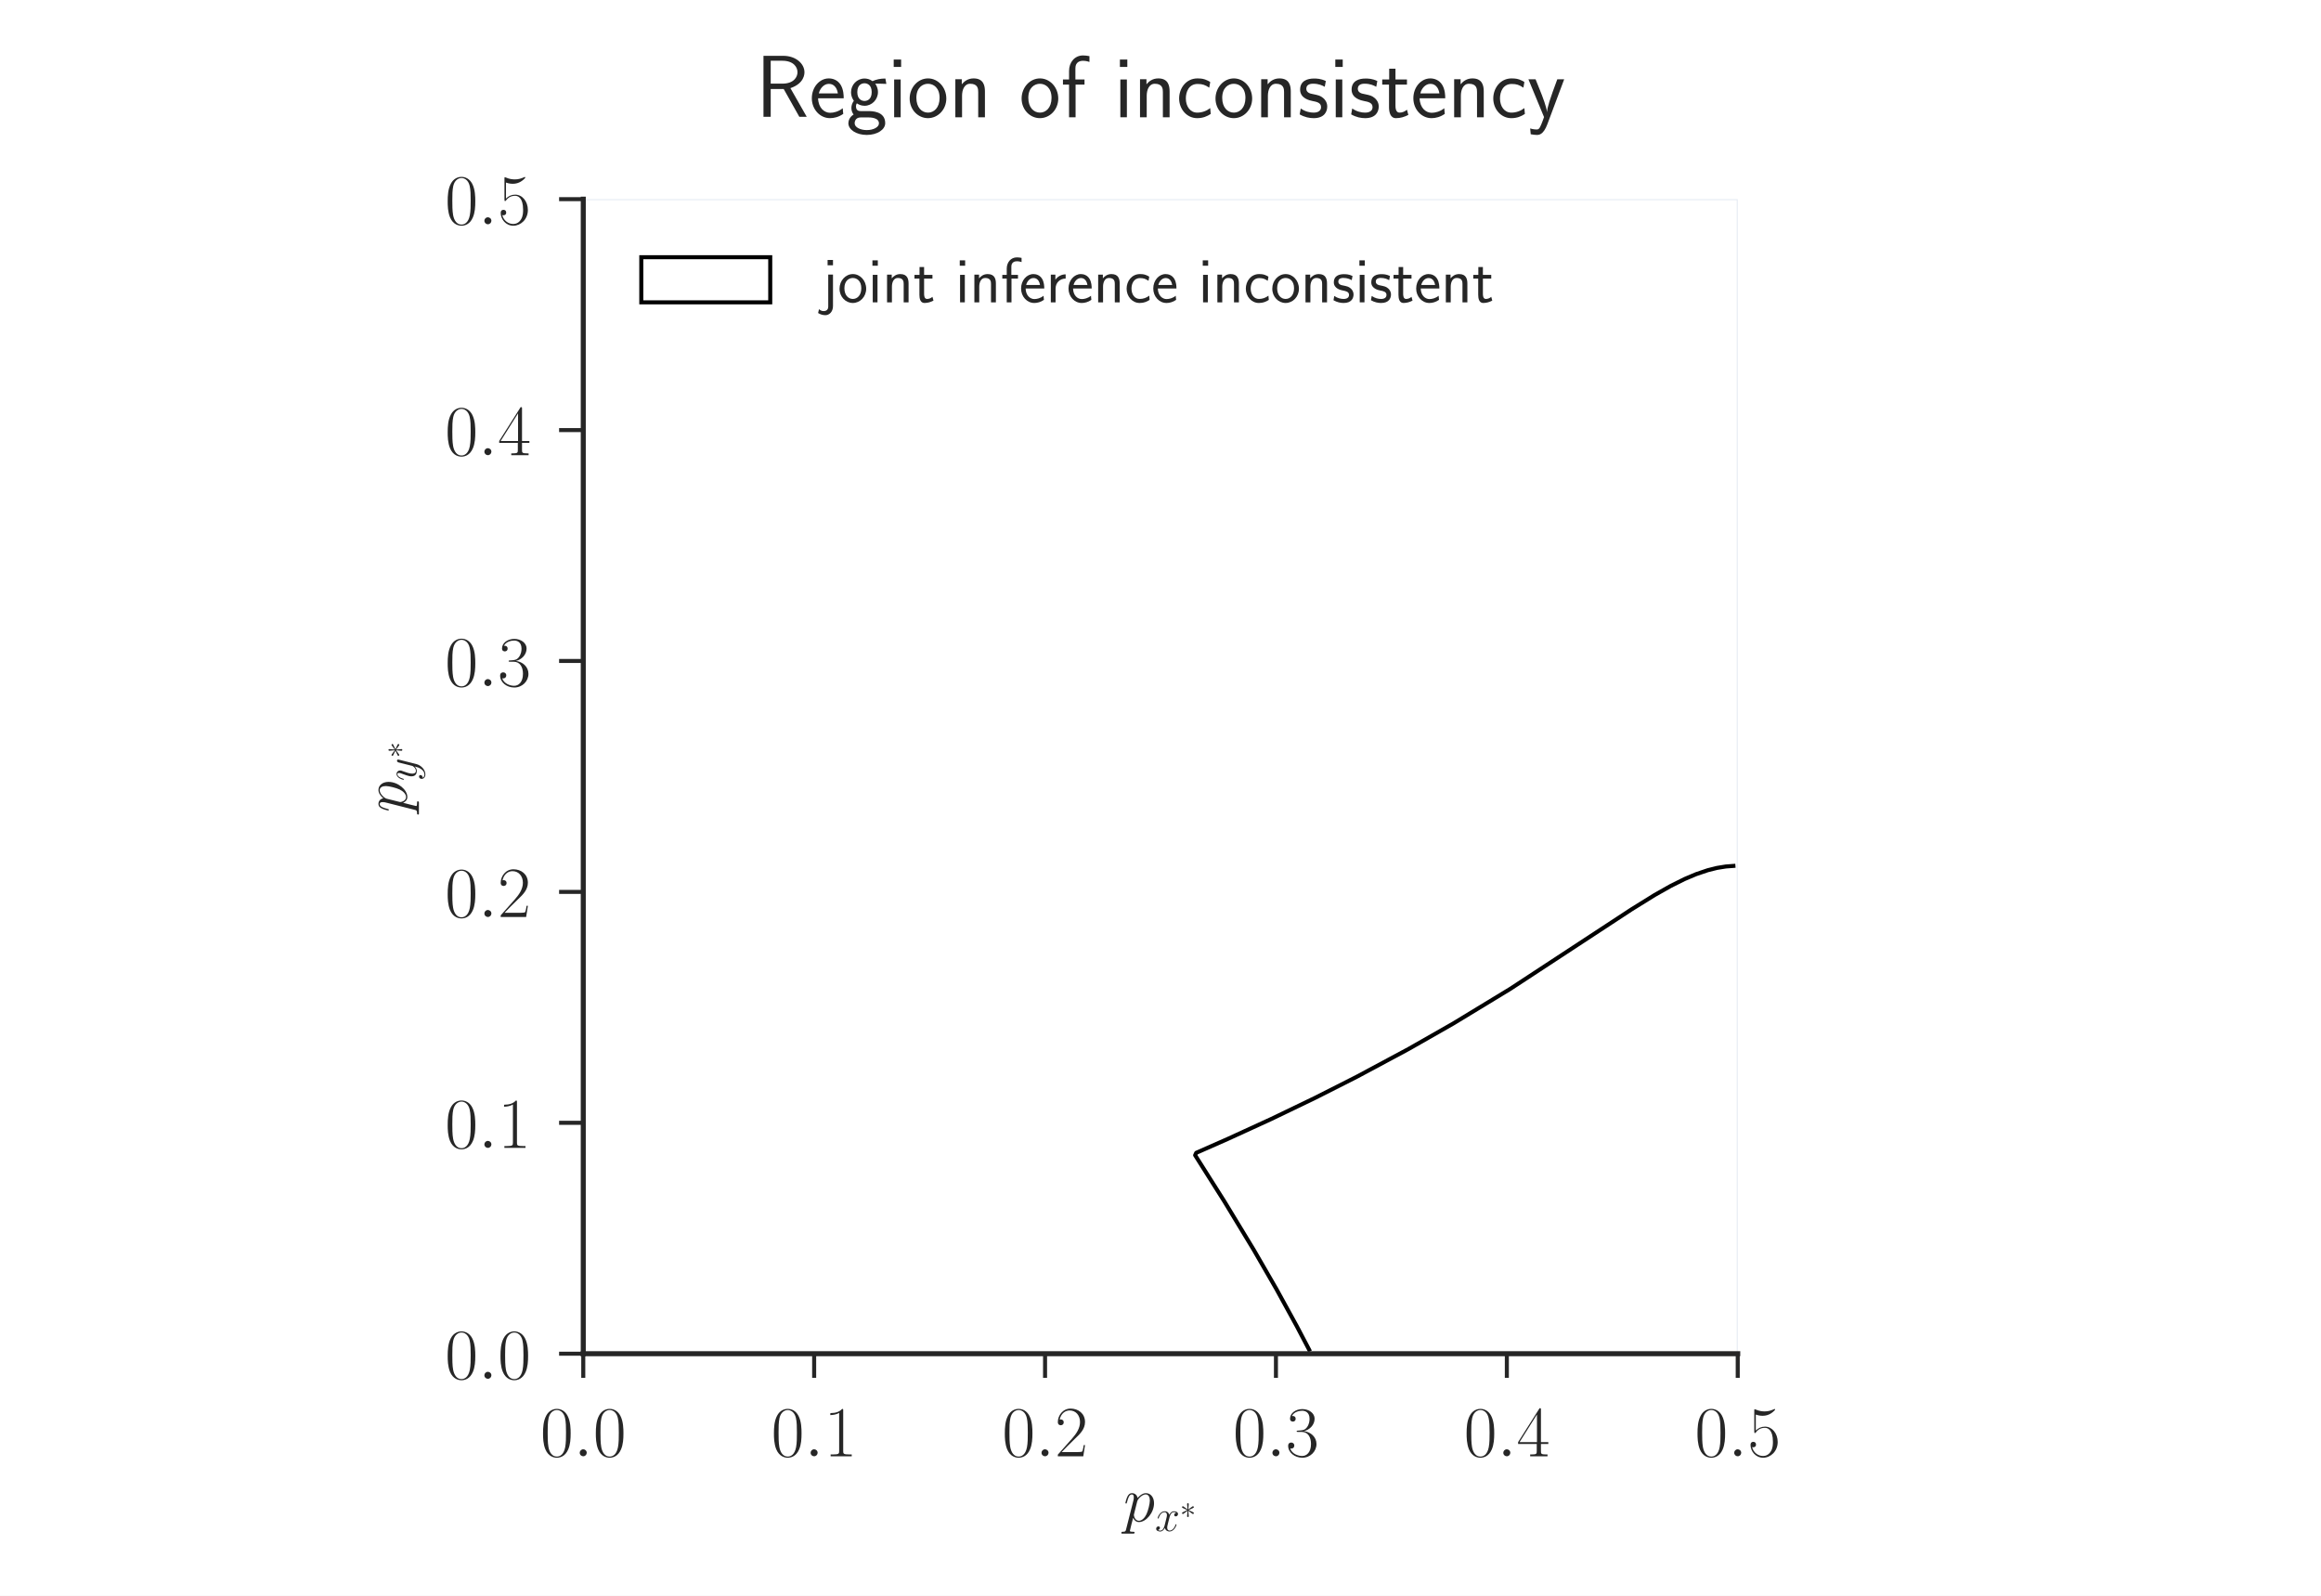
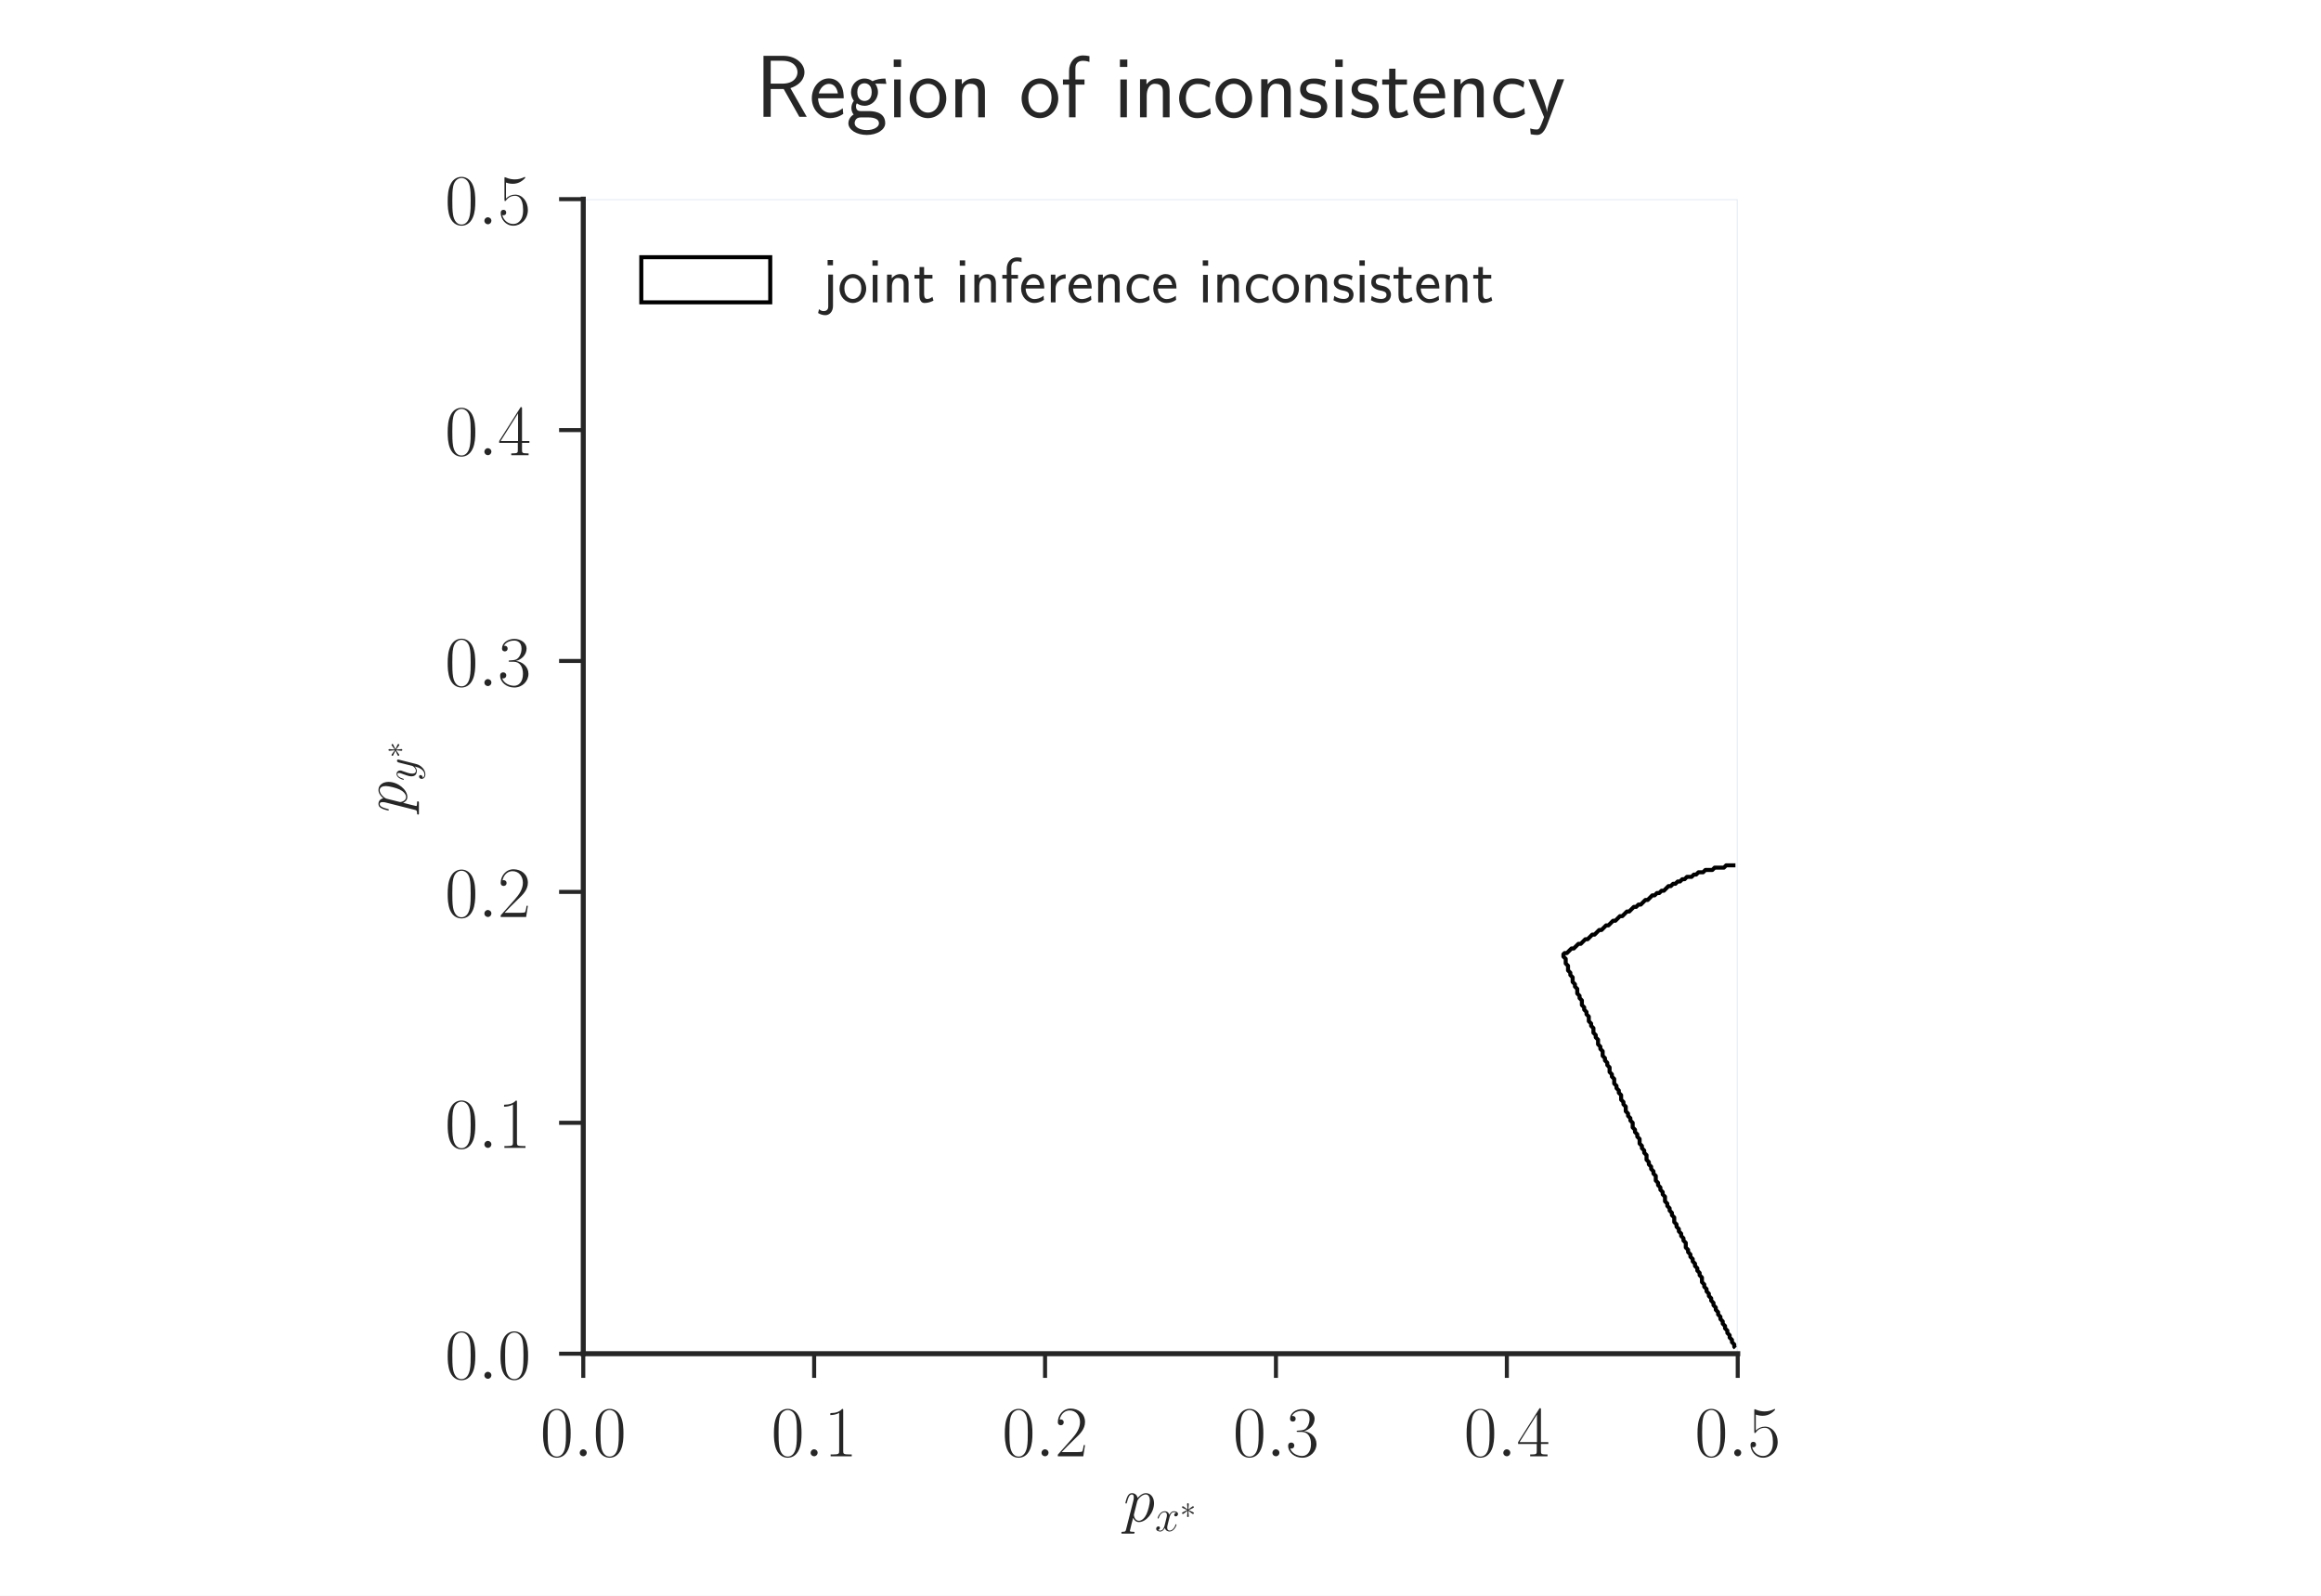
<svg xmlns="http://www.w3.org/2000/svg" xmlns:xlink="http://www.w3.org/1999/xlink" height="396pt" version="1.1" viewBox="0 0 576 396" width="576pt">
  <defs>
    <style type="text/css">
*{stroke-linecap:butt;stroke-linejoin:round;}
  </style>
  </defs>
  <g id="figure_1">
    <g id="patch_1">
      <path d="M 0 396  L 576 396  L 576 0  L 0 0  z " style="fill:#ffffff;" />
    </g>
    <g id="axes_1">
      <g id="patch_2">
        <path d="M 144.749 335.93  L 431.251 335.93  L 431.251 49.427  L 144.749 49.427  z " style="fill:#ffffff;" />
      </g>
      <g id="matplotlib.axis_1">
        <g id="xtick_1">
          <g id="line2d_1">
            <defs>
-               <path d="M 0 0  L 0 6  " id="m525b0f7410" style="stroke:#262626;" />
-             </defs>
-             <g>
-               <use style="fill:#262626;stroke:#262626;" x="144.749" xlink:href="#m525b0f7410" y="335.93" />
+               <path d="M 0 0  L 0 6  " id="m9c1bd4718e" style="stroke:#262626;" />
+             </defs>
+             <g>
+               <use style="fill:#262626;stroke:#262626;" x="144.749" xlink:href="#m9c1bd4718e" y="335.93" />
            </g>
          </g>
          <g id="text_1">
            <defs>
              <path d="M 42 31.641  C 42 37.75 41.906 48.125 37.703 56.109  C 34 63.109 28.094 65.594 22.906 65.594  C 18.094 65.594 12 63.406 8.203 56.203  C 4.203 48.719 3.797 39.438 3.797 31.641  C 3.797 25.953 3.906 17.281 7 9.672  C 11.297 -0.609 19 -2 22.906 -2  C 27.5 -2 34.5 -0.109 38.594 9.375  C 41.594 16.281 42 24.359 42 31.641  M 22.906 -0.406  C 16.5 -0.406 12.703 5.078 11.297 12.688  C 10.203 18.562 10.203 27.156 10.203 32.75  C 10.203 40.438 10.203 46.828 11.5 52.922  C 13.406 61.391 19 64 22.906 64  C 27 64 32.297 61.297 34.203 53.125  C 35.5 47.438 35.594 40.734 35.594 32.75  C 35.594 26.25 35.594 18.266 34.406 12.375  C 32.297 1.484 26.406 -0.406 22.906 -0.406  " id="CMR17-48" />
              <path d="M 18.406 4.797  C 18.406 7.688 16 9.672 13.594 9.672  C 10.703 9.672 8.703 7.281 8.703 4.891  C 8.703 2 11.094 0 13.5 0  C 16.406 0 18.406 2.391 18.406 4.797  " id="CMMI12-58" />
            </defs>
            <g style="fill:#262626;" transform="translate(134.0855 361.3829)scale(0.18 -0.18)">
              <use transform="scale(0.996264)" xlink:href="#CMR17-48" />
              <use transform="translate(45.69048 0)scale(0.996264)" xlink:href="#CMMI12-58" />
              <use transform="translate(72.78765 0)scale(0.996264)" xlink:href="#CMR17-48" />
            </g>
          </g>
        </g>
        <g id="xtick_2">
          <g id="line2d_2">
            <g>
-               <use style="fill:#262626;stroke:#262626;" x="202.049" xlink:href="#m525b0f7410" y="335.93" />
+               <use style="fill:#262626;stroke:#262626;" x="202.049" xlink:href="#m9c1bd4718e" y="335.93" />
            </g>
          </g>
          <g id="text_2">
            <defs>
              <path d="M 26.594 63.406  C 26.594 65.5 26.5 65.5 25.094 65.5  C 21.203 61.188 15.297 59.797 9.703 59.797  C 9.406 59.797 8.906 59.797 8.797 59.5  C 8.703 59.297 8.703 59.094 8.703 57  C 11.797 57 17 57.594 21 59.984  L 21 7.203  C 21 3.688 20.797 2.5 12.203 2.5  L 9.203 2.5  L 9.203 0  C 14 0 19 0 23.797 0  C 28.594 0 33.594 0 38.406 0  L 38.406 2.5  L 35.406 2.5  C 26.797 2.5 26.594 3.594 26.594 7.156  z " id="CMR17-49" />
            </defs>
            <g style="fill:#262626;" transform="translate(191.3861 361.3829)scale(0.18 -0.18)">
              <use transform="scale(0.996264)" xlink:href="#CMR17-48" />
              <use transform="translate(45.69048 0)scale(0.996264)" xlink:href="#CMMI12-58" />
              <use transform="translate(72.78765 0)scale(0.996264)" xlink:href="#CMR17-49" />
            </g>
          </g>
        </g>
        <g id="xtick_3">
          <g id="line2d_3">
            <g>
-               <use style="fill:#262626;stroke:#262626;" x="259.35" xlink:href="#m525b0f7410" y="335.93" />
+               <use style="fill:#262626;stroke:#262626;" x="259.35" xlink:href="#m9c1bd4718e" y="335.93" />
            </g>
          </g>
          <g id="text_3">
            <defs>
              <path d="M 41.703 15.453  L 39.906 15.453  C 38.906 8.375 38.094 7.172 37.703 6.562  C 37.203 5.766 30 5.766 28.594 5.766  L 9.406 5.766  C 13 9.672 20 16.75 28.5 24.953  C 34.594 30.734 41.703 37.531 41.703 47.422  C 41.703 59.219 32.297 66 21.797 66  C 10.797 66 4.094 56.312 4.094 47.344  C 4.094 43.438 7 42.938 8.203 42.938  C 9.203 42.938 12.203 43.547 12.203 47.031  C 12.203 50.109 9.594 51 8.203 51  C 7.594 51 7 50.906 6.594 50.703  C 8.5 59.219 14.297 63.406 20.406 63.406  C 29.094 63.406 34.797 56.516 34.797 47.422  C 34.797 38.734 29.703 31.25 24 24.75  L 4.094 2.281  L 4.094 0  L 39.297 0  z " id="CMR17-50" />
            </defs>
            <g style="fill:#262626;" transform="translate(248.6867 361.3829)scale(0.18 -0.18)">
              <use transform="scale(0.996264)" xlink:href="#CMR17-48" />
              <use transform="translate(45.69048 0)scale(0.996264)" xlink:href="#CMMI12-58" />
              <use transform="translate(72.78765 0)scale(0.996264)" xlink:href="#CMR17-50" />
            </g>
          </g>
        </g>
        <g id="xtick_4">
          <g id="line2d_4">
            <g>
-               <use style="fill:#262626;stroke:#262626;" x="316.65" xlink:href="#m525b0f7410" y="335.93" />
+               <use style="fill:#262626;stroke:#262626;" x="316.65" xlink:href="#m9c1bd4718e" y="335.93" />
            </g>
          </g>
          <g id="text_4">
            <defs>
              <path d="M 22.094 33.703  C 31 33.703 34.906 25.969 34.906 17.031  C 34.906 5 28.5 0.391 22.703 0.391  C 17.406 0.391 8.797 3.031 6.094 10.828  C 6.594 10.625 7.094 10.625 7.594 10.625  C 10 10.625 11.797 12.219 11.797 14.812  C 11.797 17.703 9.594 19 7.594 19  C 5.906 19 3.297 18.203 3.297 14.469  C 3.297 5.234 12.297 -2 22.906 -2  C 34 -2 42.5 6.719 42.5 16.953  C 42.5 26.672 34.5 33.703 25 34.797  C 32.594 36.375 39.906 43.062 39.906 52.016  C 39.906 59.688 32 65.297 23 65.297  C 13.906 65.297 5.906 59.828 5.906 52.016  C 5.906 48.594 8.5 48 9.797 48  C 11.906 48 13.703 49.297 13.703 51.891  C 13.703 54.469 11.906 55.766 9.797 55.766  C 9.406 55.766 8.906 55.766 8.5 55.578  C 11.406 61.859 19.297 63 22.797 63  C 26.297 63 32.906 61.328 32.906 51.875  C 32.906 49.109 32.5 44.188 29.094 39.844  C 26.094 36 22.703 36 19.406 35.688  C 18.906 35.688 16.594 35.453 16.203 35.453  C 15.5 35.359 15.094 35.266 15.094 34.5  C 15.094 33.797 15.203 33.703 17.203 33.703  z " id="CMR17-51" />
            </defs>
            <g style="fill:#262626;" transform="translate(305.9873 361.3829)scale(0.18 -0.18)">
              <use transform="scale(0.996264)" xlink:href="#CMR17-48" />
              <use transform="translate(45.69048 0)scale(0.996264)" xlink:href="#CMMI12-58" />
              <use transform="translate(72.78765 0)scale(0.996264)" xlink:href="#CMR17-51" />
            </g>
          </g>
        </g>
        <g id="xtick_5">
          <g id="line2d_5">
            <g>
-               <use style="fill:#262626;stroke:#262626;" x="373.951" xlink:href="#m525b0f7410" y="335.93" />
+               <use style="fill:#262626;stroke:#262626;" x="373.951" xlink:href="#m9c1bd4718e" y="335.93" />
            </g>
          </g>
          <g id="text_5">
            <defs>
              <path d="M 33.594 64.406  C 33.594 66.5 33.5 66.5 31.703 66.5  L 2 19.594  L 2 17  L 27.797 17  L 27.797 7.141  C 27.797 3.5 27.594 2.5 20.594 2.5  L 18.703 2.5  L 18.703 0  C 21.906 0 27.297 0 30.703 0  C 34.094 0 39.5 0 42.703 0  L 42.703 2.5  L 40.797 2.5  C 33.797 2.5 33.594 3.5 33.594 7.141  L 33.594 17  L 43.797 17  L 43.797 19.594  L 33.594 19.594  z M 28.094 57.859  L 28.094 19.594  L 4 19.594  z " id="CMR17-52" />
            </defs>
            <g style="fill:#262626;" transform="translate(363.2878 361.3829)scale(0.18 -0.18)">
              <use transform="scale(0.996264)" xlink:href="#CMR17-48" />
              <use transform="translate(45.69048 0)scale(0.996264)" xlink:href="#CMMI12-58" />
              <use transform="translate(72.78765 0)scale(0.996264)" xlink:href="#CMR17-52" />
            </g>
          </g>
        </g>
        <g id="xtick_6">
          <g id="line2d_6">
            <g>
-               <use style="fill:#262626;stroke:#262626;" x="431.251" xlink:href="#m525b0f7410" y="335.93" />
+               <use style="fill:#262626;stroke:#262626;" x="431.251" xlink:href="#m9c1bd4718e" y="335.93" />
            </g>
          </g>
          <g id="text_6">
            <defs>
              <path d="M 11.406 57.688  C 12.406 57.281 16.5 56 20.703 56  C 30 56 35.094 61.109 38 64.062  C 38 64.953 38 65.5 37.406 65.5  C 37.297 65.5 37.094 65.5 36.297 65.047  C 32.797 63.406 28.703 62.078 23.703 62.078  C 20.703 62.078 16.203 62.484 11.297 64.672  C 10.203 65.172 10 65.172 9.906 65.172  C 9.406 65.172 9.297 65.062 9.297 63.078  L 9.297 34.422  C 9.297 32.641 9.297 32.141 10.297 32.141  C 10.797 32.141 11 32.344 11.5 33.031  C 14.703 37.516 19.094 39.406 24.094 39.406  C 27.594 39.406 35.094 37.219 35.094 20.141  C 35.094 16.953 35.094 11.172 32.094 6.578  C 29.594 2.484 25.703 0.391 21.406 0.391  C 14.797 0.391 8.094 5 6.297 12.719  C 6.703 12.609 7.5 12.422 7.906 12.422  C 9.203 12.422 11.703 13.125 11.703 16.219  C 11.703 18.906 9.797 20 7.906 20  C 5.594 20 4.094 18.594 4.094 15.797  C 4.094 7.094 11 -2 21.594 -2  C 31.906 -2 41.703 6.875 41.703 19.75  C 41.703 31.719 33.906 41 24.203 41  C 19.094 41 14.797 39.109 11.406 35.531  z " id="CMR17-53" />
            </defs>
            <g style="fill:#262626;" transform="translate(420.5884 361.3829)scale(0.18 -0.18)">
              <use transform="scale(0.996264)" xlink:href="#CMR17-48" />
              <use transform="translate(45.69048 0)scale(0.996264)" xlink:href="#CMMI12-58" />
              <use transform="translate(72.78765 0)scale(0.996264)" xlink:href="#CMR17-53" />
            </g>
          </g>
        </g>
        <g id="text_7">
          <defs>
            <path d="M 4.297 -12.328  C 3.594 -15.312 3.203 -16.109 -0.906 -16.109  C -2.094 -16.109 -3.094 -16.109 -3.094 -18  C -3.094 -18.203 -3 -19 -1.906 -19  C -0.594 -19 0.797 -19 2.094 -19  L 6.406 -19  C 8.5 -19 13.594 -19 15.703 -19  C 16.297 -19 17.5 -19 17.5 -17.203  C 17.5 -16.109 16.797 -16.109 15.094 -16.109  C 10.5 -16.109 10.203 -15.422 10.203 -14.641  C 10.203 -13.453 14.703 3.422 15.297 5.688  C 16.406 2.891 19.094 -1 24.297 -1  C 35.594 -1 47.797 13.672 47.797 28.344  C 47.797 37.516 42.594 44 35.094 44  C 28.703 44 23.297 37.812 22.203 36.422  C 21.406 41.406 17.5 44 13.5 44  C 10.594 44 8.297 42.609 6.406 38.812  C 4.594 35.219 3.203 29.141 3.203 28.734  C 3.203 28.344 3.594 27.844 4.297 27.844  C 5.094 27.844 5.203 27.938 5.797 30.234  C 7.297 36.125 9.203 42.016 13.203 42.016  C 15.5 42.016 16.297 40.422 16.297 37.453  C 16.297 35.078 16 34.078 15.594 32.297  z M 21.594 31.141  C 22.297 33.922 25.094 36.828 26.703 38.219  C 27.797 39.219 31.094 42.016 34.906 42.016  C 39.297 42.016 41.297 37.625 41.297 32.438  C 41.297 27.641 38.5 16.359 36 11.172  C 33.5 5.781 28.906 1 24.297 1  C 17.5 1 16.406 9.578 16.406 9.984  C 16.406 10.281 16.594 11.078 16.703 11.578  z " id="CMMI12-112" />
            <path d="M 47.406 40.719  C 44.203 40.109 43 37.719 43 35.828  C 43 33.422 44.906 32.625 46.297 32.625  C 49.297 32.625 51.406 35.219 51.406 37.922  C 51.406 42.109 46.594 44 42.406 44  C 36.297 44 32.906 38.016 32 36.125  C 29.703 44 23.5 44 21.703 44  C 11.5 44 6.094 30.938 6.094 28.734  C 6.094 28.344 6.5 27.844 7.203 27.844  C 8 27.844 8.203 28.438 8.406 28.844  C 11.797 39.922 18.5 42.016 21.406 42.016  C 25.906 42.016 26.797 37.812 26.797 35.422  C 26.797 33.234 26.203 30.938 25 26.141  L 21.594 12.469  C 20.094 6.484 17.203 1 11.906 1  C 11.406 1 8.906 1 6.797 2.297  C 10.406 3 11.203 5.984 11.203 7.188  C 11.203 9.188 9.703 10.375 7.797 10.375  C 5.406 10.375 2.797 8.281 2.797 5.094  C 2.797 0.891 7.5 -1 11.797 -1  C 16.594 -1 20 2.797 22.094 6.891  C 23.703 1 28.703 -1 32.406 -1  C 42.594 -1 48 12.078 48 14.266  C 48 14.766 47.594 15.172 47 15.172  C 46.094 15.172 46 14.672 45.703 13.875  C 43 5.094 37.203 1 32.703 1  C 29.203 1 27.297 3.594 27.297 7.688  C 27.297 9.875 27.703 11.469 29.297 18.062  L 32.797 31.625  C 34.297 37.625 37.703 42.016 42.297 42.016  C 42.5 42.016 45.297 42.016 47.406 40.719  " id="CMMI12-120" />
            <path d="M 27.5 42.484  C 27.594 43.875 27.594 46.281 25 46.281  C 23.406 46.281 22.094 44.984 22.406 43.672  L 22.406 42.375  L 23.797 26.875  L 11 36.188  C 10.094 36.688 9.906 36.875 9.203 36.875  C 7.797 36.875 6.5 35.484 6.5 34.078  C 6.5 32.484 7.5 32.078 8.5 31.578  L 22.703 24.781  L 8.906 18.094  C 7.297 17.297 6.5 16.891 6.5 15.391  C 6.5 13.891 7.797 12.594 9.203 12.594  C 9.906 12.594 10.094 12.594 12.594 14.5  L 23.797 22.594  L 22.297 5.797  C 22.297 3.688 24.094 3.188 24.906 3.188  C 26.094 3.188 27.594 3.875 27.594 5.797  L 26.094 22.594  L 38.906 13.297  C 39.797 12.797 40 12.594 40.703 12.594  C 42.094 12.594 43.406 14 43.406 15.391  C 43.406 16.891 42.5 17.391 41.297 18  C 35.297 20.984 35.094 20.984 27.203 24.688  L 41 31.375  C 42.594 32.188 43.406 32.578 43.406 34.078  C 43.406 35.578 42.094 36.875 40.703 36.875  C 40 36.875 39.797 36.875 37.297 34.984  L 26.094 26.875  z " id="CMSY10-3" />
          </defs>
          <g style="fill:#262626;" transform="translate(278.7776 379.9405)scale(0.16 -0.16)">
            <use transform="translate(0 14.94392)scale(0.996264)" xlink:href="#CMMI12-112" />
            <use transform="translate(48.95951 0)scale(0.697382)" xlink:href="#CMMI12-120" />
            <use transform="translate(87.76317 20.14657)scale(0.498132)" xlink:href="#CMSY10-3" />
          </g>
        </g>
      </g>
      <g id="matplotlib.axis_2">
        <g id="ytick_1">
          <g id="line2d_7">
            <defs>
-               <path d="M 0 0  L -6 0  " id="m508b39282f" style="stroke:#262626;" />
-             </defs>
-             <g>
-               <use style="fill:#262626;stroke:#262626;" x="144.749" xlink:href="#m508b39282f" y="335.93" />
+               <path d="M 0 0  L -6 0  " id="m07b215ef2c" style="stroke:#262626;" />
+             </defs>
+             <g>
+               <use style="fill:#262626;stroke:#262626;" x="144.749" xlink:href="#m07b215ef2c" y="335.93" />
            </g>
          </g>
          <g id="text_8">
            <g style="fill:#262626;" transform="translate(110.4225 342.1562)scale(0.18 -0.18)">
              <use transform="scale(0.996264)" xlink:href="#CMR17-48" />
              <use transform="translate(45.69048 0)scale(0.996264)" xlink:href="#CMMI12-58" />
              <use transform="translate(72.78765 0)scale(0.996264)" xlink:href="#CMR17-48" />
            </g>
          </g>
        </g>
        <g id="ytick_2">
          <g id="line2d_8">
            <g>
-               <use style="fill:#262626;stroke:#262626;" x="144.749" xlink:href="#m508b39282f" y="278.629" />
+               <use style="fill:#262626;stroke:#262626;" x="144.749" xlink:href="#m07b215ef2c" y="278.629" />
            </g>
          </g>
          <g id="text_9">
            <g style="fill:#262626;" transform="translate(110.4225 284.8556)scale(0.18 -0.18)">
              <use transform="scale(0.996264)" xlink:href="#CMR17-48" />
              <use transform="translate(45.69048 0)scale(0.996264)" xlink:href="#CMMI12-58" />
              <use transform="translate(72.78765 0)scale(0.996264)" xlink:href="#CMR17-49" />
            </g>
          </g>
        </g>
        <g id="ytick_3">
          <g id="line2d_9">
            <g>
-               <use style="fill:#262626;stroke:#262626;" x="144.749" xlink:href="#m508b39282f" y="221.328" />
+               <use style="fill:#262626;stroke:#262626;" x="144.749" xlink:href="#m07b215ef2c" y="221.328" />
            </g>
          </g>
          <g id="text_10">
            <g style="fill:#262626;" transform="translate(110.4225 227.5551)scale(0.18 -0.18)">
              <use transform="scale(0.996264)" xlink:href="#CMR17-48" />
              <use transform="translate(45.69048 0)scale(0.996264)" xlink:href="#CMMI12-58" />
              <use transform="translate(72.78765 0)scale(0.996264)" xlink:href="#CMR17-50" />
            </g>
          </g>
        </g>
        <g id="ytick_4">
          <g id="line2d_10">
            <g>
-               <use style="fill:#262626;stroke:#262626;" x="144.749" xlink:href="#m508b39282f" y="164.028" />
+               <use style="fill:#262626;stroke:#262626;" x="144.749" xlink:href="#m07b215ef2c" y="164.028" />
            </g>
          </g>
          <g id="text_11">
            <g style="fill:#262626;" transform="translate(110.4225 170.2545)scale(0.18 -0.18)">
              <use transform="scale(0.996264)" xlink:href="#CMR17-48" />
              <use transform="translate(45.69048 0)scale(0.996264)" xlink:href="#CMMI12-58" />
              <use transform="translate(72.78765 0)scale(0.996264)" xlink:href="#CMR17-51" />
            </g>
          </g>
        </g>
        <g id="ytick_5">
          <g id="line2d_11">
            <g>
-               <use style="fill:#262626;stroke:#262626;" x="144.749" xlink:href="#m508b39282f" y="106.727" />
+               <use style="fill:#262626;stroke:#262626;" x="144.749" xlink:href="#m07b215ef2c" y="106.727" />
            </g>
          </g>
          <g id="text_12">
            <g style="fill:#262626;" transform="translate(110.4225 112.9539)scale(0.18 -0.18)">
              <use transform="scale(0.996264)" xlink:href="#CMR17-48" />
              <use transform="translate(45.69048 0)scale(0.996264)" xlink:href="#CMMI12-58" />
              <use transform="translate(72.78765 0)scale(0.996264)" xlink:href="#CMR17-52" />
            </g>
          </g>
        </g>
        <g id="ytick_6">
          <g id="line2d_12">
            <g>
-               <use style="fill:#262626;stroke:#262626;" x="144.749" xlink:href="#m508b39282f" y="49.427" />
+               <use style="fill:#262626;stroke:#262626;" x="144.749" xlink:href="#m07b215ef2c" y="49.427" />
            </g>
          </g>
          <g id="text_13">
            <g style="fill:#262626;" transform="translate(110.4225 55.65334)scale(0.18 -0.18)">
              <use transform="scale(0.996264)" xlink:href="#CMR17-48" />
              <use transform="translate(45.69048 0)scale(0.996264)" xlink:href="#CMMI12-58" />
              <use transform="translate(72.78765 0)scale(0.996264)" xlink:href="#CMR17-53" />
            </g>
          </g>
        </g>
        <g id="text_14">
          <defs>
            <path d="M 26.297 -10.938  C 23.594 -14.672 19.703 -18 14.797 -18  C 13.594 -18 8.797 -18 7.297 -13.891  C 7.594 -13.984 8.094 -13.984 8.297 -13.984  C 11.297 -13.984 13.297 -11.391 13.297 -9.094  C 13.297 -6.797 11.406 -6 9.906 -6  C 8.297 -6 4.797 -7.156 4.797 -11.859  C 4.797 -16.734 9.094 -20.094 14.797 -20.094  C 24.797 -20.094 34.906 -10.938 37.703 0.094  L 47.5 38.828  C 47.594 39.328 47.797 39.938 47.797 40.531  C 47.797 42.016 46.594 43.016 45.094 43.016  C 44.203 43.016 42.094 42.609 41.297 39.609  L 33.906 10.281  C 33.406 8.484 33.406 8.281 32.594 7.188  C 30.594 4.391 27.297 1 22.5 1  C 16.906 1 16.406 6.484 16.406 9.188  C 16.406 14.875 19.094 22.547 21.797 29.734  C 22.906 32.625 23.5 34.031 23.5 36.016  C 23.5 40.219 20.5 44 15.594 44  C 6.406 44 2.703 29.531 2.703 28.734  C 2.703 28.344 3.094 27.844 3.797 27.844  C 4.703 27.844 4.797 28.234 5.203 29.641  C 7.594 38.016 11.406 42.016 15.297 42.016  C 16.203 42.016 17.906 42.016 17.906 38.719  C 17.906 36.125 16.797 33.234 15.297 29.438  C 10.406 16.359 10.406 13.078 10.406 10.672  C 10.406 1.203 17.203 -1 22.203 -1  C 25.094 -1 28.703 -0.094 32.203 3.594  L 32.297 3.5  C 30.797 -2.297 29.797 -6.125 26.297 -10.938  " id="CMMI12-121" />
          </defs>
          <g style="fill:#262626;" transform="translate(103.323 201.6475)rotate(-90)scale(0.16 -0.16)">
            <use transform="translate(0 14.94392)scale(0.996264)" xlink:href="#CMMI12-112" />
            <use transform="translate(48.95951 0)scale(0.697382)" xlink:href="#CMMI12-121" />
            <use transform="translate(84.75649 20.14657)scale(0.498132)" xlink:href="#CMSY10-3" />
          </g>
        </g>
      </g>
      <g id="LineCollection_1">
-         <path clip-path="url(#p880213c392)" d="M 430.678 214.844  L 428.291 215.025  L 426.094 215.381  L 423.802 215.954  L 420.937 216.924  L 418.072 218.135  L 414.634 219.847  L 410.623 222.111  L 404.893 225.666  L 374.8 245.395  L 360.656 253.99  L 349.598 260.293  L 336.705 267.206  L 326.391 272.429  L 315.504 277.674  L 304.617 282.667  L 296.872 286.078  L 296.595 286.674  L 303.832 298.111  L 311.134 310.144  L 316.762 319.885  L 321.807 329.07  L 325.11 335.357  L 325.11 335.357  " style="fill:none;stroke:#000000;" />
+         <path clip-path="url(#pbf2495cc23)" d="M 430.678 334.497  L 430.392 334.211  L 430.392 333.638  L 429.819 333.065  L 429.819 332.492  L 429.246 331.919  L 429.246 331.346  L 428.673 330.773  L 428.673 330.2  L 428.1 329.627  L 428.1 329.054  L 427.527 328.48  L 427.527 327.907  L 426.954 327.334  L 426.954 326.761  L 426.381 326.188  L 426.381 325.615  L 425.808 325.042  L 425.808 324.469  L 425.235 323.896  L 425.235 323.323  L 424.662 322.75  L 424.662 322.177  L 424.089 321.604  L 424.089 321.031  L 423.516 320.458  L 423.516 319.885  L 422.943 319.312  L 422.943 318.739  L 422.37 318.166  L 422.37 317.02  L 421.797 316.447  L 421.797 315.874  L 421.224 315.301  L 421.224 314.728  L 420.651 314.155  L 420.651 313.582  L 420.078 313.009  L 420.078 312.436  L 419.505 311.863  L 419.505 311.29  L 418.932 310.717  L 418.932 310.144  L 418.359 309.571  L 418.359 308.425  L 417.786 307.852  L 417.786 307.279  L 417.213 306.706  L 417.213 306.133  L 416.64 305.56  L 416.64 304.987  L 416.067 304.414  L 416.067 303.841  L 415.494 303.268  L 415.494 302.122  L 414.921 301.549  L 414.921 300.976  L 414.348 300.403  L 414.348 299.83  L 413.775 299.257  L 413.775 298.684  L 413.202 298.111  L 413.202 296.965  L 412.629 296.392  L 412.629 295.819  L 412.056 295.246  L 412.056 294.673  L 411.483 294.1  L 411.483 293.527  L 410.91 292.954  L 410.91 291.808  L 410.337 291.235  L 410.337 290.662  L 409.764 290.089  L 409.764 289.516  L 409.191 288.943  L 409.191 288.37  L 408.618 287.797  L 408.618 286.651  L 408.045 286.078  L 408.045 285.505  L 407.472 284.932  L 407.472 284.359  L 406.899 283.786  L 406.899 282.64  L 406.326 282.067  L 406.326 281.494  L 405.753 280.921  L 405.753 280.348  L 405.18 279.775  L 405.18 278.629  L 404.607 278.056  L 404.607 277.483  L 404.034 276.91  L 404.034 276.337  L 403.461 275.764  L 403.461 274.618  L 402.888 274.045  L 402.888 273.472  L 402.315 272.899  L 402.315 271.753  L 401.742 271.18  L 401.742 270.607  L 401.169 270.034  L 401.169 269.461  L 400.596 268.888  L 400.596 267.742  L 400.023 267.169  L 400.023 266.596  L 399.45 266.023  L 399.45 264.877  L 398.877 264.304  L 398.877 263.731  L 398.304 263.158  L 398.304 262.585  L 397.731 262.012  L 397.731 260.866  L 397.158 260.293  L 397.158 259.72  L 396.585 259.147  L 396.585 258.001  L 396.012 257.428  L 396.012 256.855  L 395.439 256.282  L 395.439 255.136  L 394.866 254.563  L 394.866 253.99  L 394.293 253.417  L 394.293 252.271  L 393.72 251.698  L 393.72 251.125  L 393.147 250.552  L 393.147 249.979  L 392.574 249.406  L 392.574 248.26  L 392.001 247.687  L 392.001 247.114  L 391.428 246.541  L 391.428 245.395  L 390.855 244.822  L 390.855 244.249  L 390.282 243.676  L 390.282 242.53  L 389.709 241.957  L 389.709 241.384  L 389.136 240.811  L 389.136 239.665  L 388.563 239.092  L 388.563 237.946  L 387.99 237.373  L 387.99 236.8  L 388.276 236.513  L 388.849 236.513  L 389.995 235.367  L 390.568 235.367  L 391.714 234.221  L 392.287 234.221  L 393.433 233.075  L 394.006 233.075  L 395.152 231.929  L 395.725 231.929  L 396.871 230.783  L 397.444 230.783  L 398.59 229.637  L 399.163 229.637  L 400.309 228.491  L 400.882 228.491  L 402.028 227.345  L 402.601 227.345  L 403.747 226.199  L 404.32 226.199  L 405.466 225.053  L 406.039 225.053  L 406.612 224.48  L 407.185 224.48  L 408.331 223.334  L 408.904 223.334  L 410.05 222.188  L 410.623 222.188  L 411.196 221.615  L 411.769 221.615  L 412.342 221.042  L 412.915 221.042  L 414.061 219.896  L 414.634 219.896  L 415.207 219.323  L 415.78 219.323  L 416.353 218.75  L 416.926 218.75  L 417.499 218.177  L 418.072 218.177  L 418.645 217.604  L 419.791 217.604  L 420.364 217.031  L 420.937 217.031  L 421.51 216.458  L 422.656 216.458  L 423.229 215.885  L 424.948 215.885  L 425.521 215.312  L 427.813 215.312  L 428.386 214.739  L 430.678 214.739  L 430.678 214.739  " style="fill:none;stroke:#000000;" />
      </g>
      <g id="line2d_13">
-         <path clip-path="url(#p880213c392)" d="M 144.749 49.427  L 431.251 49.427  L 431.251 335.93  " style="fill:none;opacity:0.15;stroke:#4c72b0;stroke-linecap:round;stroke-width:0.5;" />
+         <path clip-path="url(#pbf2495cc23)" d="M 144.749 49.427  L 431.251 49.427  L 431.251 335.93  " style="fill:none;opacity:0.15;stroke:#4c72b0;stroke-linecap:round;stroke-width:0.5;" />
      </g>
      <g id="patch_3">
        <path d="M 144.749 335.93  L 144.749 49.427  " style="fill:none;stroke:#262626;stroke-linecap:square;stroke-linejoin:miter;stroke-width:1.25;" />
      </g>
      <g id="patch_4">
        <path d="M 144.749 335.93  L 431.251 335.93  " style="fill:none;stroke:#262626;stroke-linecap:square;stroke-linejoin:miter;stroke-width:1.25;" />
      </g>
      <g id="text_15">
        <defs>
          <path d="M 39.406 32.953  L 39.594 33.047  C 55.203 38.422 55.297 49.172 55.297 51.062  C 55.297 60.516 45.703 69.578 31.297 69.578  L 8.906 69.578  L 8.906 0.5  L 17.094 0.5  L 17.094 32  L 31.797 32  L 49.5 0.5  L 57.906 0.5  z M 17.094 38.078  L 17.094 64  L 30.203 64  C 42.906 64 47.406 56.828 47.406 51.047  C 47.406 45.656 43.406 38.078 30.203 38.078  z " id="CMSS17-82" />
          <path d="M 39.094 21.516  C 39.094 24.844 38.906 31.297 35.703 36.641  C 32.203 42.391 26.5 44 22.203 44  C 11.797 44 3 34.188 3 21.484  C 3 9.094 12.094 -1 23.594 -1  C 28.094 -1 33.594 0.297 38.594 3.875  C 38.594 4.281 38.406 6.469 38.297 6.562  C 38.297 6.766 38 9.844 38 10.25  C 33.203 6.359 27.703 5.078 23.703 5.078  C 17.297 5.078 10.406 10.422 10.094 21.516  z M 10.906 27  C 12.203 32.562 16.594 37.828 22.203 37.828  C 23.703 37.828 30.703 37.828 32.5 27  z " id="CMSS17-101" />
          <path d="M 44.5 43.875  C 38.797 43.875 33.906 42.781 29.906 40.891  C 26.594 43.391 23.203 43.875 20.906 43.875  C 12.203 43.875 5.594 36.703 5.594 28.344  C 5.594 22.938 8.594 18.859 8.797 18.672  C 7 16.172 6 13.484 6 10.5  C 6 7 7.406 4.516 8.5 3.125  C 3.297 -0.047 2.594 -4.906 2.594 -6.797  C 2.594 -14.031 11.703 -20 23.406 -20  C 35.203 -20 44.297 -14.031 44.297 -6.688  C 44.297 7 29 7 24.797 7  L 16.703 7  C 15.203 7 11.203 7 11.203 12.359  C 11.203 14.391 12.094 15.688 12.203 15.781  C 13.703 14.688 16.797 13 20.906 13  C 29.203 13 36.094 19.969 36.094 28.547  C 36.094 33.312 33.906 36.797 33 38  L 33.297 38  C 33.594 38 37.797 38 39.297 38  C 42.5 38 42.797 37.953 45.594 37.797  z M 20.906 18.469  C 17.5 18.469 12.703 20.547 12.703 28.484  C 12.703 37.109 18.203 38.5 20.797 38.5  C 24.203 38.5 29 36.422 29 28.484  C 29 19.859 23.5 18.469 20.906 18.469  M 24.703 -0.156  C 27.094 -0.156 37.203 -0.156 37.203 -6.906  C 37.203 -11.156 31 -14.516 23.5 -14.516  C 15.906 -14.516 9.703 -11.25 9.703 -6.797  C 9.703 -6.297 9.703 -0.156 16.594 -0.156  z " id="CMSS17-103" />
          <path d="M 15.297 65.359  L 6.906 65.359  L 6.906 57  L 15.297 57  z M 14.797 42.797  L 7.406 42.797  L 7.406 0  L 14.797 0  z " id="CMSS17-105" />
          <path d="M 44.203 21.188  C 44.203 34 34.703 44 23.5 44  C 12 44 2.703 33.703 2.703 21.188  C 2.703 8.5 12.297 -1 23.406 -1  C 34.797 -1 44.203 8.797 44.203 21.188  M 23.5 5.266  C 16.406 5.266 10.297 11.078 10.297 22  C 10.297 33.609 17.406 37.922 23.406 37.922  C 29.906 37.922 36.594 33.219 36.594 22  C 36.594 10.672 30.094 5.266 23.5 5.266  " id="CMSS17-111" />
          <path d="M 40.906 29.328  C 40.906 35.672 39.406 44 28.094 44  C 21.703 44 17.5 40.719 14.703 37.328  L 14.703 43.094  L 7.406 43.094  L 7.406 0  L 15 0  L 15 24.359  C 15 30.688 17.406 37.938 24.203 37.938  C 33 37.938 33.297 32 33.297 28.578  L 33.297 0  L 40.906 0  z " id="CMSS17-110" />
          <path d="M 16.797 37  L 26.906 37  L 26.906 42.766  L 16.594 42.766  L 16.594 55.609  C 16.594 62.719 22 63.938 25.094 63.938  C 26.094 63.938 28.906 63.938 32.5 62.641  L 32.5 69.203  C 30.203 69.703 27.406 70 25.203 70  C 15.906 70 9.406 62.391 9.406 52.484  L 9.406 42.766  L 2.5 42.766  L 2.5 37  L 9.406 37  L 9.406 0  L 16.797 0  z " id="CMSS17-102" />
          <path d="M 38.5 39.703  C 38.5 40.391 33.906 42.406 32.703 42.797  C 29.406 44 25.203 44 24.094 44  C 11.094 44 3.297 32.703 3.297 21.297  C 3.297 9.297 12 -1 23.703 -1  C 30.406 -1 35.203 1.188 39.094 3.781  L 38.5 10.375  C 34.203 7.078 29.203 5.266 23.797 5.266  C 16 5.266 10.906 12.094 10.906 21.391  C 10.906 28.609 14.203 37.719 24.203 37.719  C 29.703 37.719 32.797 36.609 37.406 33.516  z " id="CMSS17-99" />
          <path d="M 32.203 41.047  C 26.297 43.859 21.703 43.859 18.703 43.859  C 11.594 43.859 3.094 41.375 3.094 31.297  C 3.094 21.234 14.094 19.031 17.094 18.422  C 21.703 17.531 26.797 16.531 26.797 11.562  C 26.797 5.266 19.594 5.266 18.297 5.266  C 14.297 5.266 8.797 6.359 3.797 9.969  L 2.594 3.281  C 8.297 0 13.797 -1 18.406 -1  C 30.703 -1 33.797 6.5 33.797 12.203  C 33.797 17.094 31 20.391 29.094 21.891  C 25.797 24.5 24.594 24.797 16.406 26.5  C 15 26.703 10.094 27.797 10.094 32.281  C 10.094 38 16.406 38 17.797 38  C 24.297 38 28.297 35.984 31 34.5  z " id="CMSS17-115" />
          <path d="M 16.703 37  L 29.703 37  L 29.703 42.766  L 16.703 42.766  L 16.703 55  L 9.594 55  L 9.594 42.766  L 1.703 42.766  L 1.703 37  L 9.406 37  L 9.406 11.703  C 9.406 6 10.703 -1 17.297 -1  C 22.297 -1 26.906 0.391 31.297 2.688  L 29.703 8.562  C 27.297 6.469 24.406 5.266 21.297 5.266  C 16.906 5.266 16.703 10.875 16.703 13.375  z " id="CMSS17-116" />
          <path d="M 41.797 43  L 34 43  C 25.5 20.219 22.594 10.969 22.406 5.984  L 22.297 5.984  C 22 10.875 17.594 22.812 14.094 31.359  L 9.406 43  L 1.297 43  L 19 0.203  C 17.906 -2.781 16.297 -7.266 15.797 -8.266  C 13.594 -13.828 12.094 -13.828 10.5 -13.828  C 10.094 -13.828 6.906 -13.828 3.297 -12.641  L 3.906 -19.203  C 6.406 -19.703 8.906 -20 10.703 -20  C 13.203 -20 18.203 -20 22.797 -7.766  z " id="CMSS17-121" />
        </defs>
        <g style="fill:#262626;" transform="translate(187.5204 29.10155)scale(0.22 -0.22)">
          <use transform="scale(0.996264)" xlink:href="#CMSS17-82" />
          <use transform="translate(60.41616 0)scale(0.996264)" xlink:href="#CMSS17-101" />
          <use transform="translate(102.055 0)scale(0.996264)" xlink:href="#CMSS17-103" />
          <use transform="translate(148.8986 0)scale(0.996264)" xlink:href="#CMSS17-105" />
          <use transform="translate(171.0793 0)scale(0.996264)" xlink:href="#CMSS17-111" />
          <use transform="translate(217.9229 0)scale(0.996264)" xlink:href="#CMSS17-110" />
          <use transform="translate(297.357 0)scale(0.996264)" xlink:href="#CMSS17-111" />
          <use transform="translate(344.2006 0)scale(0.996264)" xlink:href="#CMSS17-102" />
          <use transform="translate(404.0564 0)scale(0.996264)" xlink:href="#CMSS17-105" />
          <use transform="translate(426.2371 0)scale(0.996264)" xlink:href="#CMSS17-110" />
          <use transform="translate(474.4421 0)scale(0.996264)" xlink:href="#CMSS17-99" />
          <use transform="translate(516.0809 0)scale(0.996264)" xlink:href="#CMSS17-111" />
          <use transform="translate(562.9245 0)scale(0.996264)" xlink:href="#CMSS17-110" />
          <use transform="translate(611.1295 0)scale(0.996264)" xlink:href="#CMSS17-115" />
          <use transform="translate(647.043 0)scale(0.996264)" xlink:href="#CMSS17-105" />
          <use transform="translate(669.2237 0)scale(0.996264)" xlink:href="#CMSS17-115" />
          <use transform="translate(705.1373 0)scale(0.996264)" xlink:href="#CMSS17-116" />
          <use transform="translate(738.9688 0)scale(0.996264)" xlink:href="#CMSS17-101" />
          <use transform="translate(780.6076 0)scale(0.996264)" xlink:href="#CMSS17-110" />
          <use transform="translate(828.8126 0)scale(0.996264)" xlink:href="#CMSS17-99" />
          <use transform="translate(870.4514 0)scale(0.996264)" xlink:href="#CMSS17-121" />
        </g>
      </g>
      <g id="legend_1">
        <g id="patch_5">
          <path d="M 159.149 75.027  L 191.149 75.027  L 191.149 63.827  L 159.149 63.827  z " style="fill:#ffffff;stroke:#000000;stroke-linejoin:miter;" />
        </g>
        <g id="text_16">
          <defs>
            <path d="M 17.406 66  L 9 66  L 9 57.641  L 17.406 57.641  z M -5.797 -16.625  C -2.594 -18.609 1.297 -20 5.5 -20  C 11.797 -20 17.406 -14.609 17.406 -5.719  L 17.406 43.234  L 10 43.234  L 10 -6.641  C 10 -12.734 5.406 -13.641 2.797 -13.641  C 0.594 -13.641 -2 -12.938 -4.297 -10.547  z " id="CMSS17-106" />
            <path d="M 14.906 21.297  C 14.906 30.703 21.797 37 30.594 37  L 30.594 43.578  C 24.203 43.578 18.203 40.391 14.594 35.203  L 14.594 43.094  L 7.5 43.094  L 7.5 0  L 14.906 0  z " id="CMSS17-114" />
          </defs>
          <g style="fill:#262626;" transform="translate(203.9486 75.02669)scale(0.16 -0.16)">
            <use transform="scale(0.996264)" xlink:href="#CMSS17-106" />
            <use transform="translate(24.78309 0)scale(0.996264)" xlink:href="#CMSS17-111" />
            <use transform="translate(71.62671 0)scale(0.996264)" xlink:href="#CMSS17-105" />
            <use transform="translate(93.80743 0)scale(0.996264)" xlink:href="#CMSS17-110" />
            <use transform="translate(142.0124 0)scale(0.996264)" xlink:href="#CMSS17-116" />
            <use transform="translate(207.0731 0)scale(0.996264)" xlink:href="#CMSS17-105" />
            <use transform="translate(229.2538 0)scale(0.996264)" xlink:href="#CMSS17-110" />
            <use transform="translate(277.4587 0)scale(0.996264)" xlink:href="#CMSS17-102" />
            <use transform="translate(306.0854 0)scale(0.996264)" xlink:href="#CMSS17-101" />
            <use transform="translate(347.7242 0)scale(0.996264)" xlink:href="#CMSS17-114" />
            <use transform="translate(379.634 0)scale(0.996264)" xlink:href="#CMSS17-101" />
            <use transform="translate(421.2728 0)scale(0.996264)" xlink:href="#CMSS17-110" />
            <use transform="translate(469.4777 0)scale(0.996264)" xlink:href="#CMSS17-99" />
            <use transform="translate(511.1166 0)scale(0.996264)" xlink:href="#CMSS17-101" />
            <use transform="translate(583.9845 0)scale(0.996264)" xlink:href="#CMSS17-105" />
            <use transform="translate(606.1652 0)scale(0.996264)" xlink:href="#CMSS17-110" />
            <use transform="translate(654.3702 0)scale(0.996264)" xlink:href="#CMSS17-99" />
            <use transform="translate(696.009 0)scale(0.996264)" xlink:href="#CMSS17-111" />
            <use transform="translate(742.8526 0)scale(0.996264)" xlink:href="#CMSS17-110" />
            <use transform="translate(791.0576 0)scale(0.996264)" xlink:href="#CMSS17-115" />
            <use transform="translate(826.9711 0)scale(0.996264)" xlink:href="#CMSS17-105" />
            <use transform="translate(849.1518 0)scale(0.996264)" xlink:href="#CMSS17-115" />
            <use transform="translate(885.0654 0)scale(0.996264)" xlink:href="#CMSS17-116" />
            <use transform="translate(918.8969 0)scale(0.996264)" xlink:href="#CMSS17-101" />
            <use transform="translate(960.5357 0)scale(0.996264)" xlink:href="#CMSS17-110" />
            <use transform="translate(1008.741 0)scale(0.996264)" xlink:href="#CMSS17-116" />
          </g>
        </g>
      </g>
    </g>
  </g>
  <defs>
-     <clipPath id="p880213c392">
+     <clipPath id="pbf2495cc23">
      <rect height="286.503" width="286.503" x="144.749" y="49.427" />
    </clipPath>
  </defs>
</svg>
